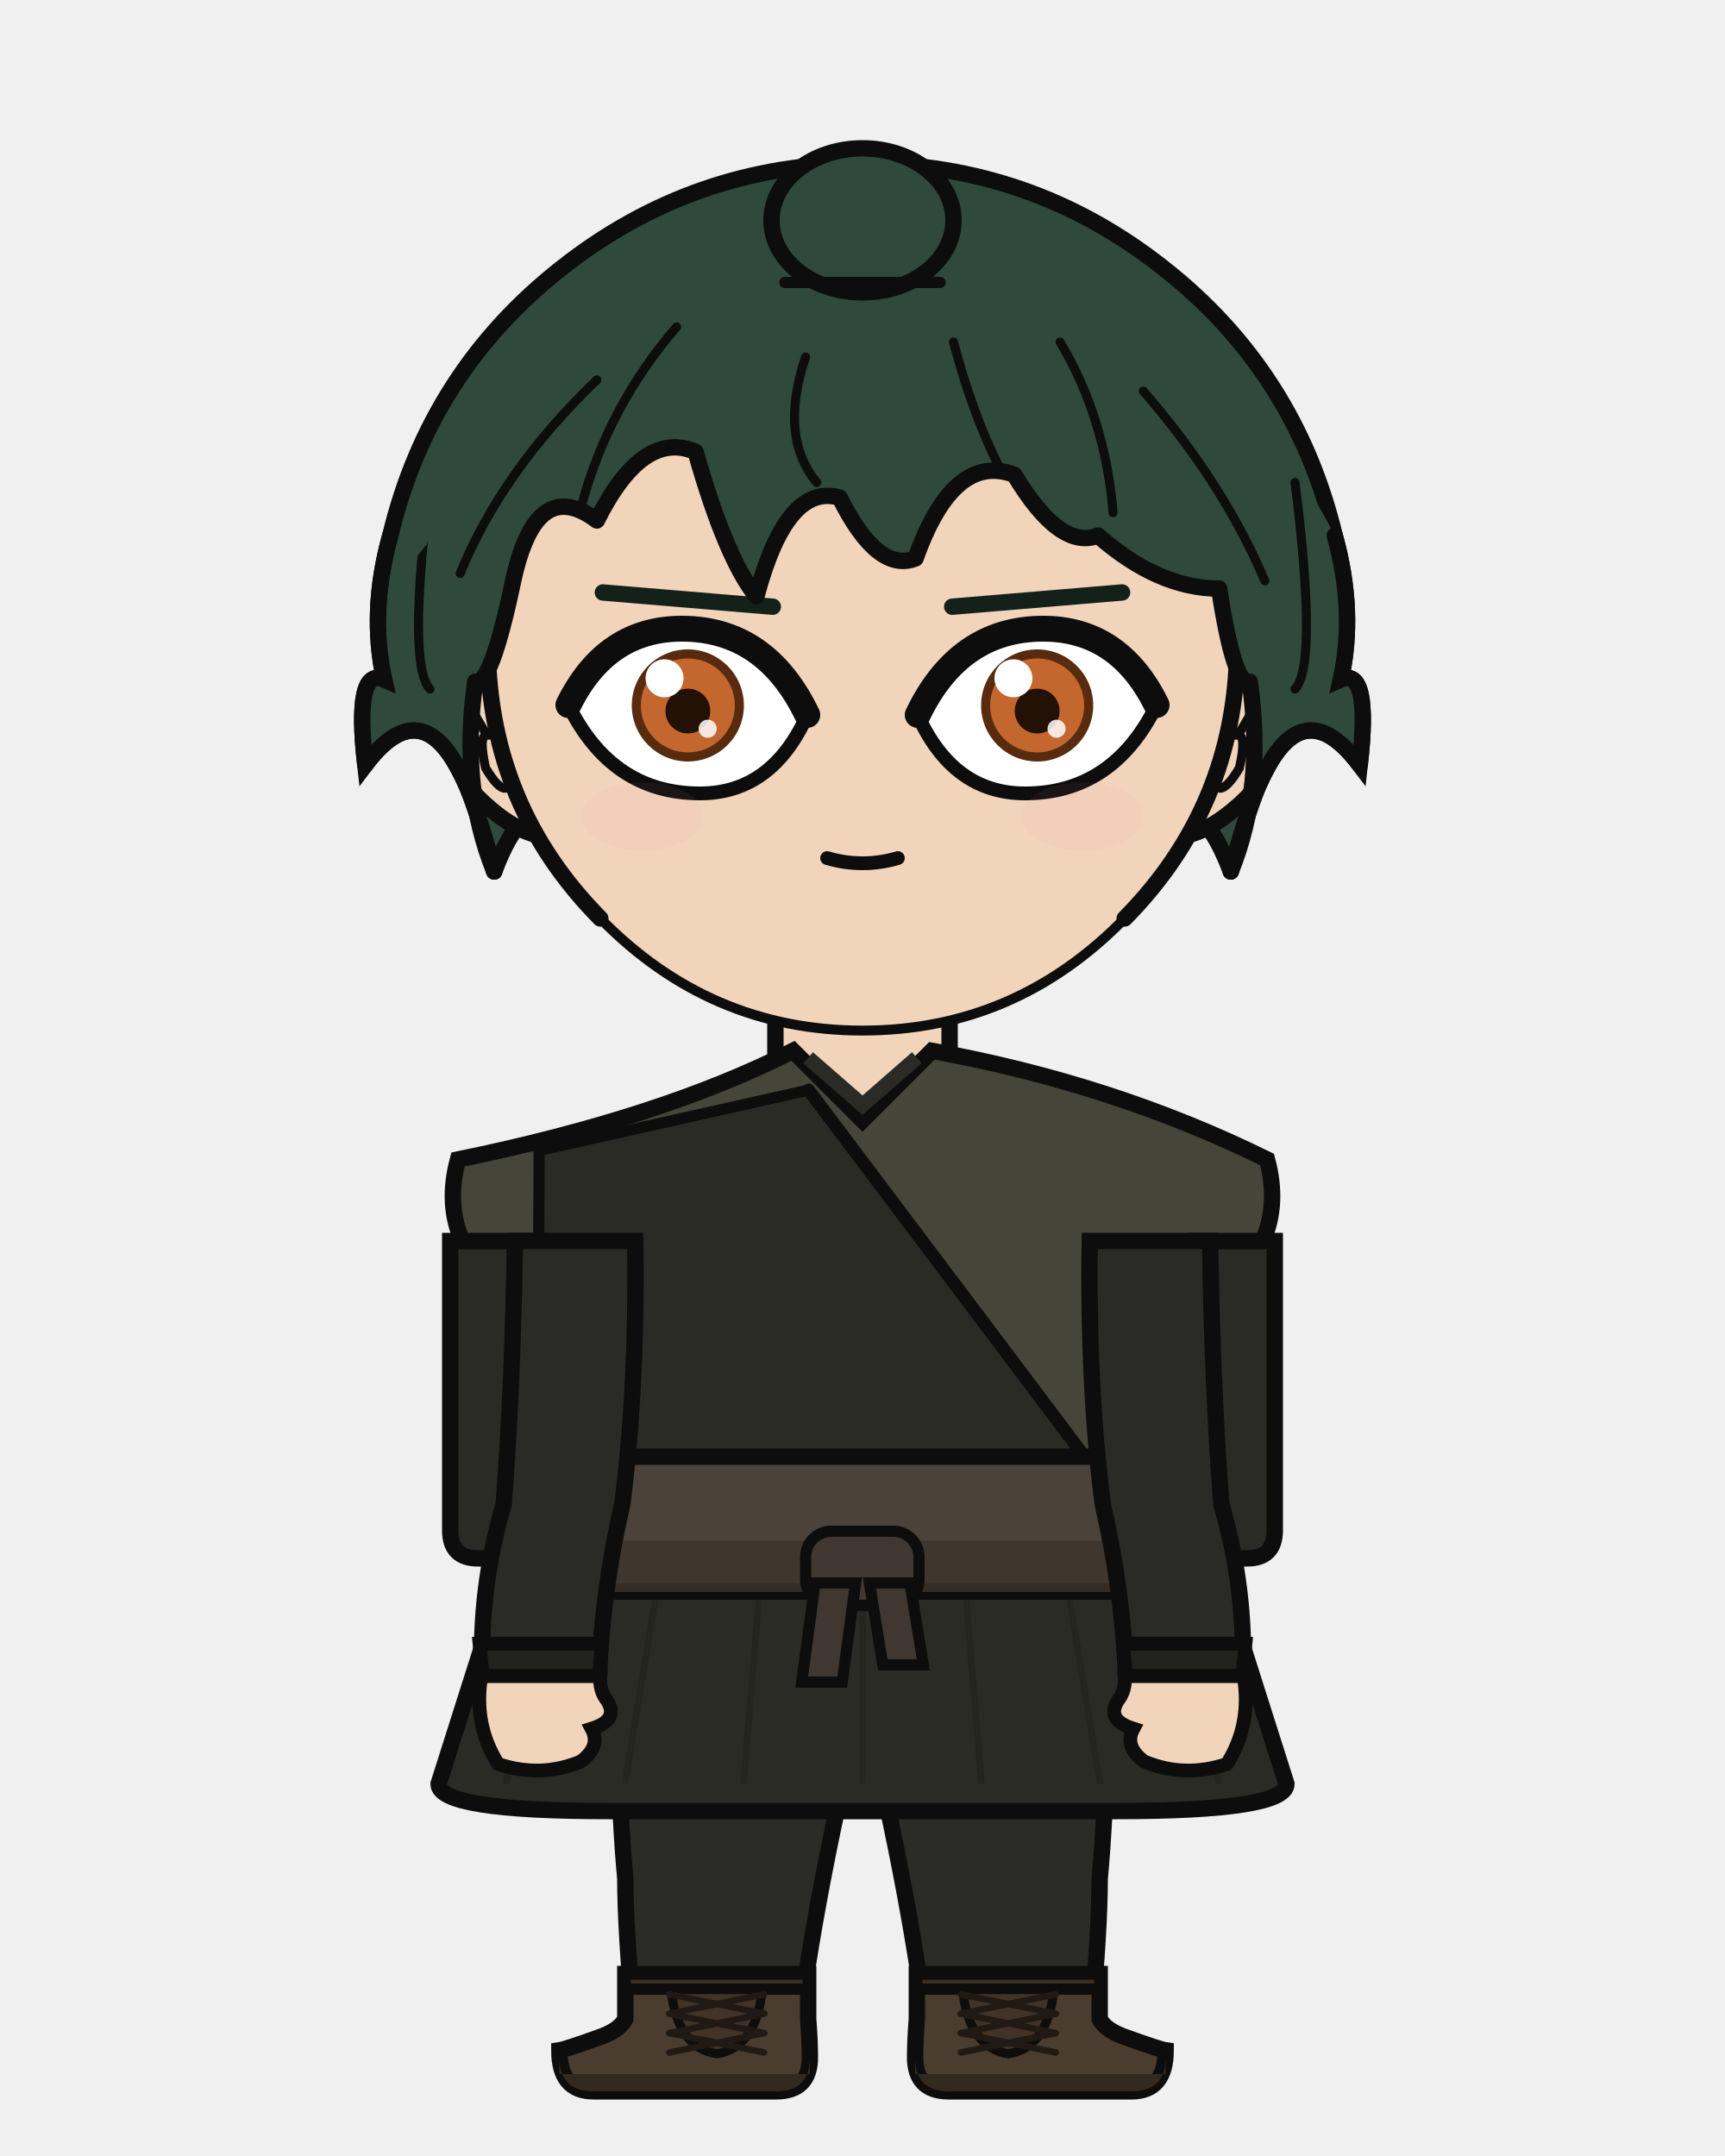
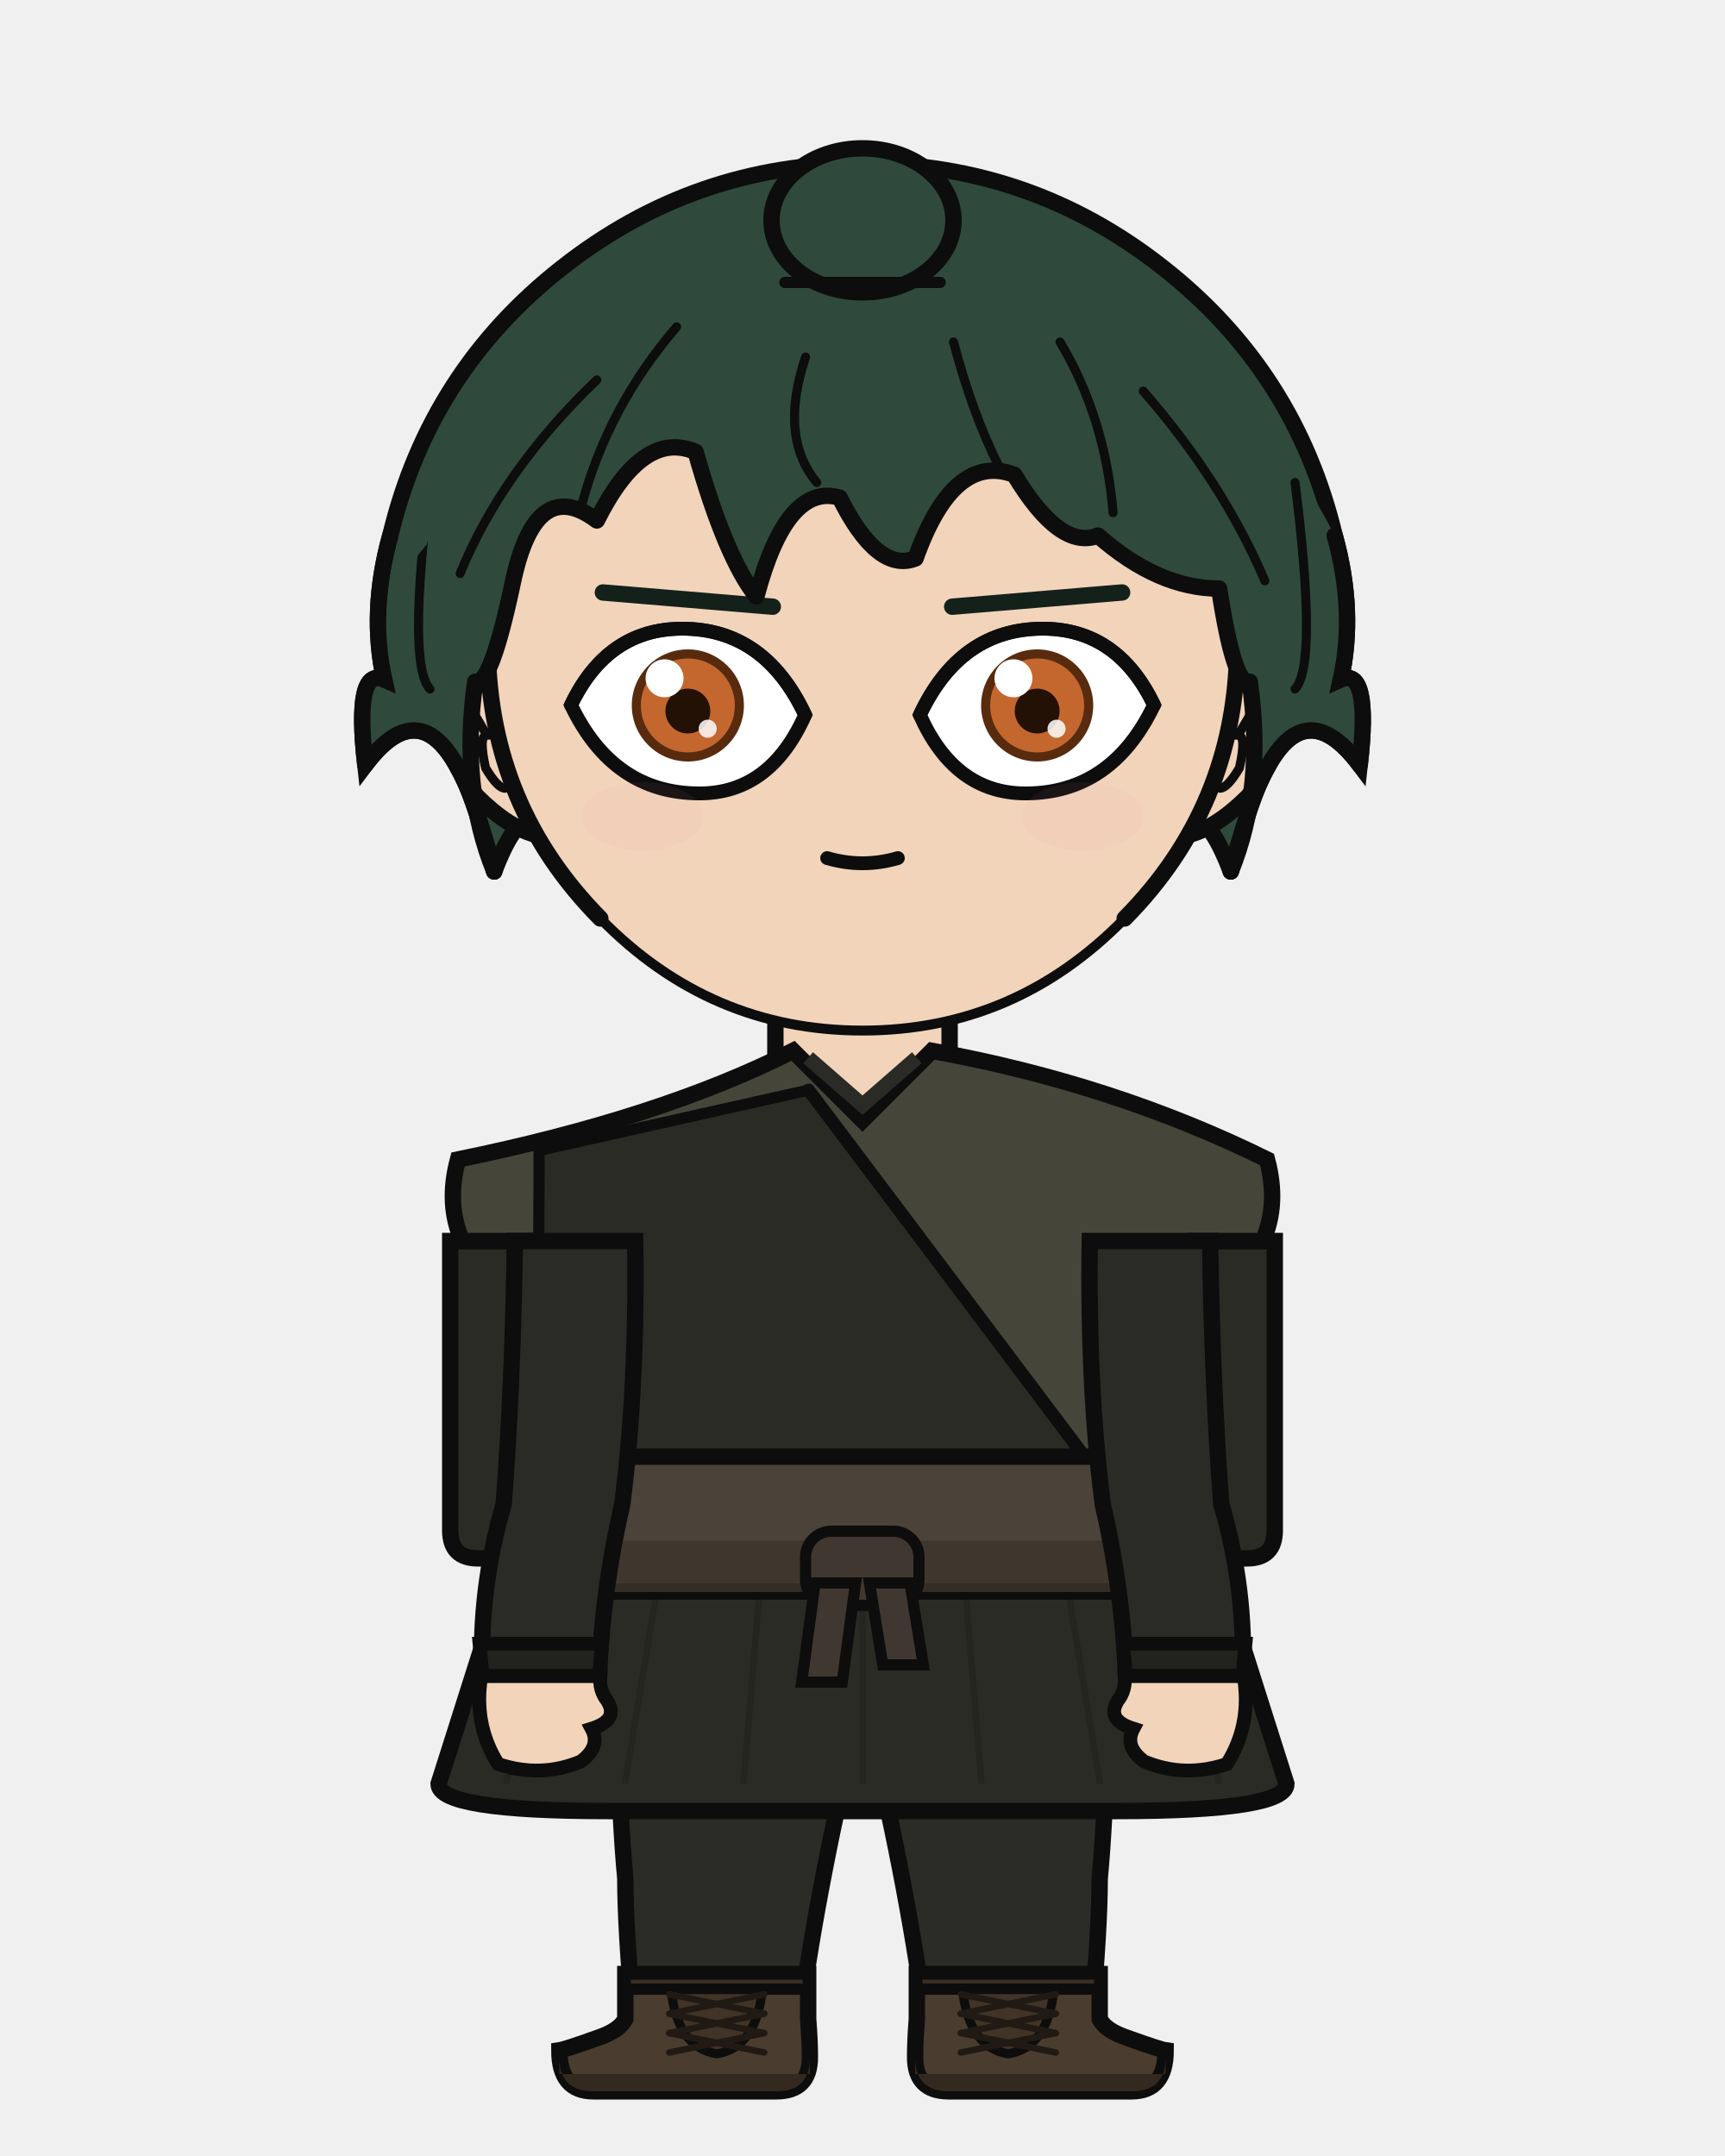
<svg xmlns="http://www.w3.org/2000/svg" width="400" height="500" viewBox="0 0 400 500">
  <defs>
    <clipPath id="hair-front">
      <path d="M 114.6 202.1 Q 106.7 182.7 110.2 158.1 Q 113.8 159.4 119.0 134.7 Q 124.3 110.1 138.4 120.7 Q 149.0 99.5 161.3 104.8 Q 168.3 129.5 175.4 138.3 Q 182.4 111.9 194.7 115.4 Q 203.5 133.0 212.3 129.5 Q 221.1 104.8 235.2 110.1 Q 245.8 127.7 254.6 124.2 Q 268.6 136.5 282.7 136.5 Q 286.2 159.4 289.8 158.1 Q 293.3 182.7 285.4 202.1 Q 289.8 186.2 292.4 180.9 Q 302.1 159.8 315.3 177.4 Q 317.9 154.5 310.9 157.6 Q 314.4 141.8 309.5 124.2 Q 292.5 91.3 264.3 69.0 Q 236.0 46.7 200.0 46.7 Q 164.0 46.7 135.7 69.0 Q 107.5 91.3 99.0 126.2 Q 85.6 141.8 89.1 157.6 Q 82.1 154.5 84.7 177.4 Q 97.9 159.8 107.6 180.9 Q 110.2 186.2 114.6 202.1 Z" />
    </clipPath>
  </defs>
  <path d="M 90.5 124.2 Q 99.6 86.2 130.3 62.1 Q 161.0 37.9 200.0 37.9 Q 239.0 37.9 269.7 62.1 Q 300.4 86.2 309.5 124.2 Q 314.4 141.8 310.9 157.6 Q 317.9 154.5 315.3 177.4 Q 302.1 159.8 292.4 180.9 Q 289.8 186.2 285.4 202.1 Q 277.4 180.9 268.6 193.3 Q 259.8 198.5 247.5 223.2 Q 226.4 198.5 200.0 203.8 Q 173.6 198.5 152.5 223.2 Q 140.2 198.5 131.4 193.3 Q 122.6 180.9 114.6 202.1 Q 110.2 186.2 107.6 180.9 Q 97.9 159.8 84.7 177.4 Q 82.1 154.5 89.1 157.6 Q 85.6 141.8 90.5 124.2 Z" fill="#2f4a3c" />
  <path d="M 90.5 124.2 Q 99.6 86.2 130.3 62.1 Q 161.0 37.9 200.0 37.9 Q 239.0 37.9 269.7 62.1 Q 300.4 86.2 309.5 124.2 Q 314.4 141.8 310.9 157.6 Q 317.9 154.5 315.3 177.4 Q 302.1 159.8 292.4 180.9 Q 289.8 186.2 285.4 202.1 Q 277.4 180.9 268.6 193.3 Q 259.8 198.5 247.5 223.2 Q 226.4 198.5 200.0 203.8 Q 173.6 198.5 152.5 223.2 Q 140.2 198.5 131.4 193.3 Q 122.6 180.9 114.6 202.1 Q 110.2 186.2 107.6 180.9 Q 97.9 159.8 84.7 177.4 Q 82.1 154.5 89.1 157.6 Q 85.6 141.8 90.5 124.2 Z" fill="none" stroke="#0d0d0d" stroke-width="3.8" stroke-linecap="round" stroke-linejoin="round" />
  <rect x="179.8" y="225.4" width="40.3" height="40.5" rx="14.1" fill="#f2d4bb" />
  <line x1="179.8" y1="225.4" x2="179.8" y2="265.9" stroke="#0d0d0d" stroke-width="3.8" />
  <line x1="220.2" y1="225.4" x2="220.2" y2="265.9" stroke="#0d0d0d" stroke-width="3.8" />
  <path d="M 142.6 350.6 L 257.4 350.6 Q 257.4 410.2 255.0 435.7 Q 255.0 447.1 253.1 468.2 L 214.5 468.2 Q 210.2 435.7 200.0 393.8 Q 189.8 435.7 185.5 468.2 L 146.9 468.2 Q 145.0 447.1 145.0 435.7 Q 142.6 410.2 142.6 350.6 Z" fill="#2b2b27" stroke="#0d0d0d" stroke-width="3.8" stroke-linejoin="round" />
  <line x1="200.0" y1="355.8" x2="200.0" y2="393.8" stroke="#22221f" stroke-width="1.7" opacity="0.8" />
  <path d="M 145.0 357.5 Q 156.8 370.5 168.5 387.7" fill="none" stroke="#22221f" stroke-width="1.7" opacity="0.8" />
  <path d="M 255.0 357.5 Q 243.2 370.5 231.5 387.7" fill="none" stroke="#22221f" stroke-width="1.7" opacity="0.8" />
  <path d="M 187.4 457.8 L 187.4 468.2 Q 187.8 473.3 187.8 477.1 Q 187.8 485.0 180.0 485.0 L 137.6 485.0 Q 129.7 485.0 129.7 475.5 Q 131.1 475.3 138.6 472.6 Q 143.7 470.9 145.0 468.2 L 145.0 457.8 Z" fill="#4a3c2e" stroke="#0d0d0d" stroke-width="3.8" />
  <path d="M 187.8 481.0 L 129.7 481.0 L 129.7 477.1 Q 129.7 485.0 137.6 485.0 L 180.0 485.0 Q 187.8 485.0 187.8 477.1 Z" fill="#34291f" />
  <rect x="145.0" y="457.8" width="42.4" height="3.5" fill="#3a2e22" stroke="#0d0d0d" stroke-width="2.6" />
  <path d="M 155.6 461.4 L 176.8 461.4 Q 175.3 474.9 166.2 476.3 Q 157.1 474.9 155.6 461.4 Z" fill="#413427" stroke="#0d0d0d" stroke-width="2.1" />
  <line x1="177.2" y1="462.5" x2="155.2" y2="467.0" stroke="#211a14" stroke-width="1.5" stroke-linecap="round" />
  <line x1="155.2" y1="462.5" x2="177.2" y2="467.0" stroke="#211a14" stroke-width="1.5" stroke-linecap="round" />
  <line x1="177.2" y1="467.0" x2="155.2" y2="471.5" stroke="#211a14" stroke-width="1.5" stroke-linecap="round" />
  <line x1="155.2" y1="467.0" x2="177.2" y2="471.5" stroke="#211a14" stroke-width="1.5" stroke-linecap="round" />
  <line x1="177.2" y1="471.5" x2="155.2" y2="476.0" stroke="#211a14" stroke-width="1.5" stroke-linecap="round" />
  <line x1="155.2" y1="471.5" x2="177.2" y2="476.0" stroke="#211a14" stroke-width="1.5" stroke-linecap="round" />
  <path d="M 212.6 457.8 L 212.6 468.2 Q 212.2 473.3 212.2 477.1 Q 212.2 485.0 220.0 485.0 L 262.4 485.0 Q 270.3 485.0 270.3 475.5 Q 268.9 475.3 261.4 472.6 Q 256.3 470.9 255.0 468.2 L 255.0 457.8 Z" fill="#4a3c2e" stroke="#0d0d0d" stroke-width="3.8" />
  <path d="M 212.2 481.0 L 270.3 481.0 L 270.3 477.1 Q 270.3 485.0 262.4 485.0 L 220.0 485.0 Q 212.2 485.0 212.2 477.1 Z" fill="#34291f" />
  <rect x="212.6" y="457.8" width="42.4" height="3.5" fill="#3a2e22" stroke="#0d0d0d" stroke-width="2.6" />
  <path d="M 223.2 461.4 L 244.4 461.4 Q 242.9 474.9 233.8 476.3 Q 224.7 474.9 223.2 461.4 Z" fill="#413427" stroke="#0d0d0d" stroke-width="2.1" />
  <line x1="244.8" y1="462.5" x2="222.8" y2="467.0" stroke="#211a14" stroke-width="1.5" stroke-linecap="round" />
  <line x1="222.8" y1="462.5" x2="244.8" y2="467.0" stroke="#211a14" stroke-width="1.5" stroke-linecap="round" />
  <line x1="244.8" y1="467.0" x2="222.8" y2="471.5" stroke="#211a14" stroke-width="1.5" stroke-linecap="round" />
  <line x1="222.8" y1="467.0" x2="244.8" y2="471.5" stroke="#211a14" stroke-width="1.5" stroke-linecap="round" />
  <line x1="244.8" y1="471.5" x2="222.8" y2="476.0" stroke="#211a14" stroke-width="1.5" stroke-linecap="round" />
  <line x1="222.8" y1="471.5" x2="244.8" y2="476.0" stroke="#211a14" stroke-width="1.5" stroke-linecap="round" />
  <path d="M 122.3 348.8 L 101.7 413.7 Q 101.7 420.0 141.0 420.0 L 259.0 420.0 Q 298.3 420.0 298.3 413.7 L 277.7 348.8 Z" fill="#2b2b26" stroke="#0d0d0d" stroke-width="3.8" />
  <line x1="133.4" y1="348.8" x2="117.3" y2="413.7" stroke="#22221e" stroke-width="1.5" opacity="0.75" />
  <line x1="155.6" y1="348.8" x2="144.9" y2="413.7" stroke="#22221e" stroke-width="1.5" opacity="0.75" />
  <line x1="177.8" y1="348.8" x2="172.4" y2="413.7" stroke="#22221e" stroke-width="1.5" opacity="0.75" />
  <line x1="200.0" y1="348.8" x2="200.0" y2="413.7" stroke="#22221e" stroke-width="1.5" opacity="0.75" />
  <line x1="222.2" y1="348.8" x2="227.6" y2="413.7" stroke="#22221e" stroke-width="1.5" opacity="0.75" />
  <line x1="244.4" y1="348.8" x2="255.1" y2="413.7" stroke="#22221e" stroke-width="1.5" opacity="0.75" />
  <line x1="266.6" y1="348.8" x2="282.7" y2="413.7" stroke="#22221e" stroke-width="1.5" opacity="0.75" />
  <path d="M 122.9 287.8 L 104.4 287.8 L 104.4 354.9 Q 104.4 361.4 110.8 361.4 L 122.9 361.4 Z" fill="#2b2b26" stroke="#0d0d0d" stroke-width="3.8" />
  <path d="M 277.1 287.8 L 295.6 287.8 L 295.6 354.9 Q 295.6 361.4 289.2 361.4 L 277.1 361.4 Z" fill="#2b2b26" stroke="#0d0d0d" stroke-width="3.8" />
  <path d="M 183.9 243.7 Q 153.1 259.3 106.2 268.9 Q 103.4 279.3 107.2 287.8 L 122.6 287.8 Q 122.6 321.4 121.3 348.8 Q 120.5 349.8 120.5 350.6 L 279.5 350.6 Q 279.5 349.8 278.7 348.8 Q 277.4 321.4 277.4 287.8 L 292.8 287.8 Q 296.6 279.3 293.8 268.9 Q 258.1 251.3 216.1 243.7 L 200.0 259.8 Z" fill="#454639" stroke="#0d0d0d" stroke-width="3.8" />
  <path d="M 187.4 245.3 L 200.0 256.3 L 212.6 245.3" fill="none" stroke="#2a2a26" stroke-width="3.4" />
  <path d="M 187.5 252.8 L 125.0 266.8 Q 125.0 348.8 121.3 344.6 L 256.6 344.6 Z" fill="#2b2b26" stroke="#0d0d0d" stroke-width="2.6" />
  <path d="M 187.5 252.8 L 256.6 344.6" fill="none" stroke="#0d0d0d" stroke-width="3.0" stroke-linecap="round" />
  <rect x="119.0" y="337.8" width="162.1" height="31.3" rx="5.6" fill="#4b4239" stroke="#0d0d0d" stroke-width="3.8" />
  <rect x="119.0" y="357.3" width="162.1" height="11.9" rx="5.6" fill="#3c342c" opacity="0.8" />
  <rect x="186.8" y="355.1" width="26.3" height="17.2" rx="6.0" fill="#403830" stroke="#0d0d0d" stroke-width="2.6" />
  <path d="M 189.0 367.1 L 198.4 367.1 L 195.3 390.1 L 185.9 390.1 Z" fill="#403830" stroke="#0d0d0d" stroke-width="2.6" />
  <path d="M 201.6 367.1 L 211.0 367.1 L 214.1 386.1 L 204.7 386.1 Z" fill="#403830" stroke="#0d0d0d" stroke-width="2.6" />
  <path d="M 147.3 287.8 L 119.4 287.8 Q 118.9 321.4 116.8 348.8 Q 111.0 368.7 111.9 388.7 L 138.9 388.7 Q 139.7 368.7 144.3 348.8 Q 147.8 321.4 147.3 287.8 Z" fill="#2a2a26" stroke="#0d0d0d" stroke-width="3.8" />
  <path d="M 111.2 381.2 L 139.6 381.2 L 138.9 388.7 L 111.9 388.7 Z" fill="#22221e" stroke="#0d0d0d" stroke-width="3.2" />
  <path d="M 111.6 388.7 Q 109.7 399.9 115.5 409.1 Q 125.4 412.4 134.7 408.5 Q 139.4 405.0 137.2 400.9 Q 143.6 398.9 140.8 394.4 Q 138.9 392.0 139.2 388.7 Z" fill="#f2d4bb" stroke="#0d0d0d" stroke-width="3.2" />
  <path d="M 252.7 287.8 L 280.6 287.8 Q 281.1 321.4 283.2 348.8 Q 289.0 368.7 288.1 388.7 L 261.1 388.7 Q 260.3 368.7 255.7 348.8 Q 252.2 321.4 252.7 287.8 Z" fill="#2a2a26" stroke="#0d0d0d" stroke-width="3.8" />
  <path d="M 260.4 381.2 L 288.8 381.2 L 288.1 388.7 L 261.1 388.7 Z" fill="#22221e" stroke="#0d0d0d" stroke-width="3.2" />
  <path d="M 288.4 388.7 Q 290.3 399.9 284.5 409.1 Q 274.6 412.4 265.3 408.5 Q 260.6 405.0 262.8 400.9 Q 256.4 398.9 259.2 394.4 Q 261.1 392.0 260.8 388.7 Z" fill="#f2d4bb" stroke="#0d0d0d" stroke-width="3.2" />
  <path d="M 113.1 153.2 Q 108.1 153.5 104.9 158.7 Q 102.2 164.3 104.0 173.5 Q 106.7 180.0 110.7 184.8 Q 118.2 192.2 124.7 193.7 Z" fill="#f2d4bb" />
  <path d="M 113.1 153.2 Q 108.1 153.5 104.9 158.7 Q 102.2 164.3 104.0 173.5 Q 106.7 180.0 110.7 184.8 Q 118.2 192.2 124.7 193.7" fill="none" stroke="#0d0d0d" stroke-width="3.8" stroke-linecap="round" />
  <path d="M 106.6 169.6 Q 105.6 165.1 106.4 163.5 Q 107.3 162.5 108.9 163.7 Q 110.8 166.9 112.9 170.5 Q 110.9 170.6 112.6 178.1 Q 115.4 182.8 117.1 182.8" fill="none" stroke="#0d0d0d" stroke-width="2.1" stroke-linecap="round" />
  <path d="M 286.9 153.2 Q 291.9 153.5 295.1 158.7 Q 297.8 164.3 296.0 173.5 Q 293.3 180.0 289.3 184.8 Q 281.8 192.2 275.3 193.7 Z" fill="#f2d4bb" />
  <path d="M 286.9 153.2 Q 291.9 153.5 295.1 158.7 Q 297.8 164.3 296.0 173.5 Q 293.3 180.0 289.3 184.8 Q 281.8 192.2 275.3 193.7" fill="none" stroke="#0d0d0d" stroke-width="3.8" stroke-linecap="round" />
  <path d="M 293.4 169.6 Q 294.4 165.1 293.6 163.5 Q 292.7 162.5 291.1 163.7 Q 289.2 166.9 287.1 170.5 Q 289.1 170.6 287.4 178.1 Q 284.6 182.8 282.9 182.8" fill="none" stroke="#0d0d0d" stroke-width="2.1" stroke-linecap="round" />
  <path d="M 200.0 62.6 Q 236.1 62.6 261.6 88.3 Q 287.1 114.1 286.9 150.6 Q 286.4 187.1 260.8 213.0 Q 235.4 239.0 200.0 239.0 Q 164.6 239.0 139.2 213.0 Q 113.6 187.1 113.1 150.6 Q 112.9 114.1 138.4 88.3 Q 163.9 62.6 200.0 62.6 Z" fill="#f2d4bb" />
  <path d="M 139.2 213.0 Q 113.6 187.1 113.1 150.6 Q 112.9 114.1 138.4 88.3 Q 163.9 62.6 200.0 62.6 Q 236.1 62.6 261.6 88.3 Q 287.1 114.1 286.9 150.6 Q 286.4 187.1 260.8 213.0" fill="none" stroke="#0d0d0d" stroke-width="3.8" stroke-linecap="round" />
  <path d="M 260.8 213.0 Q 235.4 239.0 200.0 239.0 Q 164.6 239.0 139.2 213.0" fill="none" stroke="#0d0d0d" stroke-width="2.3" stroke-linecap="round" />
  <line x1="179.2" y1="140.7" x2="139.8" y2="137.4" stroke="#14211a" stroke-width="3.8" stroke-linecap="round" />
  <defs>
    <clipPath id="eye-l">
-       <path d="M 187.2 165.8 Q 177.6 145.8 158.1 145.8 Q 140.5 145.8 131.8 163.5 Q 141.9 184.0 162.3 184.0 Q 179.0 184.0 187.2 165.8 Z" />
+       <path d="M 186.7 165.8 Q 177.3 145.8 158.2 145.8 Q 140.9 145.8 132.4 163.5 Q 142.2 184.0 162.2 184.0 Q 178.6 184.0 186.7 165.8 Z" />
    </clipPath>
  </defs>
-   <path d="M 187.2 165.8 Q 177.6 145.8 158.1 145.8 Q 140.5 145.8 131.8 163.5 Q 141.9 184.0 162.3 184.0 Q 179.0 184.0 187.2 165.8 Z" fill="white" stroke="#0d0d0d" stroke-width="3.2" />
+   <path d="M 186.7 165.8 Q 177.3 145.8 158.2 145.8 Q 140.9 145.8 132.4 163.5 Q 142.2 184.0 162.2 184.0 Q 178.6 184.0 186.7 165.8 Z" fill="white" stroke="#0d0d0d" stroke-width="3.2" />
  <g clip-path="url(#eye-l)">
    <circle cx="159.5" cy="163.6" r="13.0" fill="#582b0f" />
    <circle cx="159.5" cy="163.6" r="10.9" fill="#c3672e" />
    <circle cx="159.5" cy="164.9" r="5.2" fill="#231106" />
    <circle cx="154.1" cy="157.3" r="4.4" fill="white" />
    <circle cx="164.1" cy="169.0" r="2.1" fill="white" opacity="0.85" />
  </g>
-   <path d="M 187.2 165.8 Q 177.6 145.8 158.1 145.8 Q 140.5 145.8 131.8 163.5" fill="none" stroke="#0d0d0d" stroke-width="6.0" stroke-linecap="round" />
+   <path d="M 186.7 165.8 Q 177.3 145.8 158.2 145.8 Q 140.9 145.8 132.4 163.5" fill="none" stroke="#0d0d0d" stroke-width="3.2" stroke-linecap="round" />
  <line x1="220.8" y1="140.7" x2="260.2" y2="137.4" stroke="#14211a" stroke-width="3.8" stroke-linecap="round" />
  <defs>
    <clipPath id="eye-r">
-       <path d="M 212.8 165.8 Q 222.4 145.8 241.9 145.8 Q 259.5 145.8 268.2 163.5 Q 258.1 184.0 237.7 184.0 Q 221.0 184.0 212.8 165.8 Z" />
+       <path d="M 213.3 165.8 Q 222.7 145.8 241.8 145.8 Q 259.1 145.8 267.6 163.5 Q 257.8 184.0 237.8 184.0 Q 221.4 184.0 213.3 165.8 Z" />
    </clipPath>
  </defs>
-   <path d="M 212.8 165.8 Q 222.4 145.8 241.9 145.8 Q 259.5 145.8 268.2 163.5 Q 258.1 184.0 237.7 184.0 Q 221.0 184.0 212.8 165.8 Z" fill="white" stroke="#0d0d0d" stroke-width="3.2" />
+   <path d="M 213.3 165.8 Q 222.7 145.8 241.8 145.8 Q 259.1 145.8 267.6 163.5 Q 257.8 184.0 237.8 184.0 Q 221.4 184.0 213.3 165.8 Z" fill="white" stroke="#0d0d0d" stroke-width="3.2" />
  <g clip-path="url(#eye-r)">
    <circle cx="240.5" cy="163.6" r="13.0" fill="#582b0f" />
    <circle cx="240.5" cy="163.6" r="10.9" fill="#c3672e" />
    <circle cx="240.5" cy="164.9" r="5.2" fill="#231106" />
    <circle cx="235.0" cy="157.3" r="4.4" fill="white" />
    <circle cx="245.0" cy="169.0" r="2.1" fill="white" opacity="0.85" />
  </g>
-   <path d="M 212.8 165.8 Q 222.4 145.8 241.9 145.8 Q 259.5 145.8 268.2 163.5" fill="none" stroke="#0d0d0d" stroke-width="6.0" stroke-linecap="round" />
+   <path d="M 213.3 165.8 Q 222.7 145.8 241.8 145.8 Q 259.1 145.8 267.6 163.5" fill="none" stroke="#0d0d0d" stroke-width="3.2" stroke-linecap="round" />
  <path d="M 191.8 199.0 Q 200.0 201.4 208.2 199.0" fill="none" stroke="#0d0d0d" stroke-width="3.2" stroke-linecap="round" />
  <ellipse cx="149.0" cy="189.3" rx="14.1" ry="7.9" fill="#e8879a" opacity="0.07" />
  <ellipse cx="251.0" cy="189.3" rx="14.1" ry="7.9" fill="#e8879a" opacity="0.07" />
  <path d="M 114.6 202.1 Q 106.7 182.7 110.2 158.1 Q 113.8 159.4 119.0 134.7 Q 124.3 110.1 138.4 120.7 Q 149.0 99.5 161.3 104.8 Q 168.3 129.5 175.4 138.3 Q 182.4 111.9 194.7 115.4 Q 203.5 133.0 212.3 129.5 Q 221.1 104.8 235.2 110.1 Q 245.8 127.7 254.6 124.2 Q 268.6 136.5 282.7 136.5 Q 286.2 159.4 289.8 158.1 Q 293.3 182.7 285.4 202.1 Q 289.8 186.2 292.4 180.9 Q 302.1 159.8 315.3 177.4 Q 317.9 154.5 310.9 157.6 Q 314.4 141.8 309.5 124.2 Q 292.5 91.3 264.3 69.0 Q 236.0 46.7 200.0 46.7 Q 164.0 46.7 135.7 69.0 Q 107.5 91.3 99.0 126.2 Q 85.6 141.8 89.1 157.6 Q 82.1 154.5 84.7 177.4 Q 97.9 159.8 107.6 180.9 Q 110.2 186.2 114.6 202.1 Z" fill="#2f4a3c" />
  <path d="M 114.6 202.1 Q 106.7 182.7 110.2 158.1 Q 113.8 159.4 119.0 134.7 Q 124.3 110.1 138.4 120.7 Q 149.0 99.5 161.3 104.8 Q 168.3 129.5 175.4 138.3 Q 182.4 111.9 194.7 115.4 Q 203.5 133.0 212.3 129.5 Q 221.1 104.8 235.2 110.1 Q 245.8 127.7 254.6 124.2 Q 268.6 136.5 282.7 136.5 Q 286.2 159.4 289.8 158.1 Q 293.3 182.7 285.4 202.1" fill="none" stroke="#0d0d0d" stroke-width="3.8" stroke-linecap="round" stroke-linejoin="round" />
  <path d="M 285.4 202.1 Q 289.8 186.2 292.4 180.9 Q 302.1 159.8 315.3 177.4 Q 317.9 154.5 310.9 157.6 Q 314.4 141.8 309.5 124.2" fill="none" stroke="#0d0d0d" stroke-width="3.8" stroke-linecap="round" />
  <path d="M 114.6 202.1 Q 110.2 186.2 107.6 180.9 Q 97.9 159.8 84.7 177.4 Q 82.1 154.5 89.1 157.6 Q 85.6 141.8 90.5 124.2" fill="none" stroke="#0d0d0d" stroke-width="3.8" stroke-linecap="round" />
  <path d="M 156.9 75.8 Q 141.0 94.3 134.9 117.1" fill="none" stroke="#0d0d0d" stroke-width="2.1" stroke-linecap="round" clip-path="url(#hair-front)" />
  <path d="M 186.8 82.8 Q 180.6 101.3 189.4 111.9" fill="none" stroke="#0d0d0d" stroke-width="2.1" stroke-linecap="round" clip-path="url(#hair-front)" />
  <path d="M 221.1 79.3 Q 225.5 96.0 231.7 108.3" fill="none" stroke="#0d0d0d" stroke-width="2.1" stroke-linecap="round" clip-path="url(#hair-front)" />
  <path d="M 245.8 79.3 Q 256.3 96.9 258.1 118.9" fill="none" stroke="#0d0d0d" stroke-width="2.1" stroke-linecap="round" clip-path="url(#hair-front)" />
  <path d="M 265.1 90.7 Q 283.6 111.9 293.3 134.7" fill="none" stroke="#0d0d0d" stroke-width="2.1" stroke-linecap="round" clip-path="url(#hair-front)" />
  <path d="M 138.4 88.1 Q 116.4 109.2 106.7 133.0" fill="none" stroke="#0d0d0d" stroke-width="2.1" stroke-linecap="round" clip-path="url(#hair-front)" />
  <path d="M 300.3 111.9 Q 305.6 154.1 300.3 159.8" fill="none" stroke="#0d0d0d" stroke-width="2.1" stroke-linecap="round" clip-path="url(#hair-front)" />
  <path d="M 99.7 111.9 Q 94.4 154.1 99.7 159.8" fill="none" stroke="#0d0d0d" stroke-width="2.1" stroke-linecap="round" clip-path="url(#hair-front)" />
  <ellipse cx="200.0" cy="51.1" rx="21.1" ry="16.7" fill="#2f4a3c" stroke="#0d0d0d" stroke-width="3.8" />
  <path d="M 182.0 65.5 L 218.0 65.5" fill="none" stroke="#0d0d0d" stroke-width="2.6" stroke-linecap="round" />
</svg>
